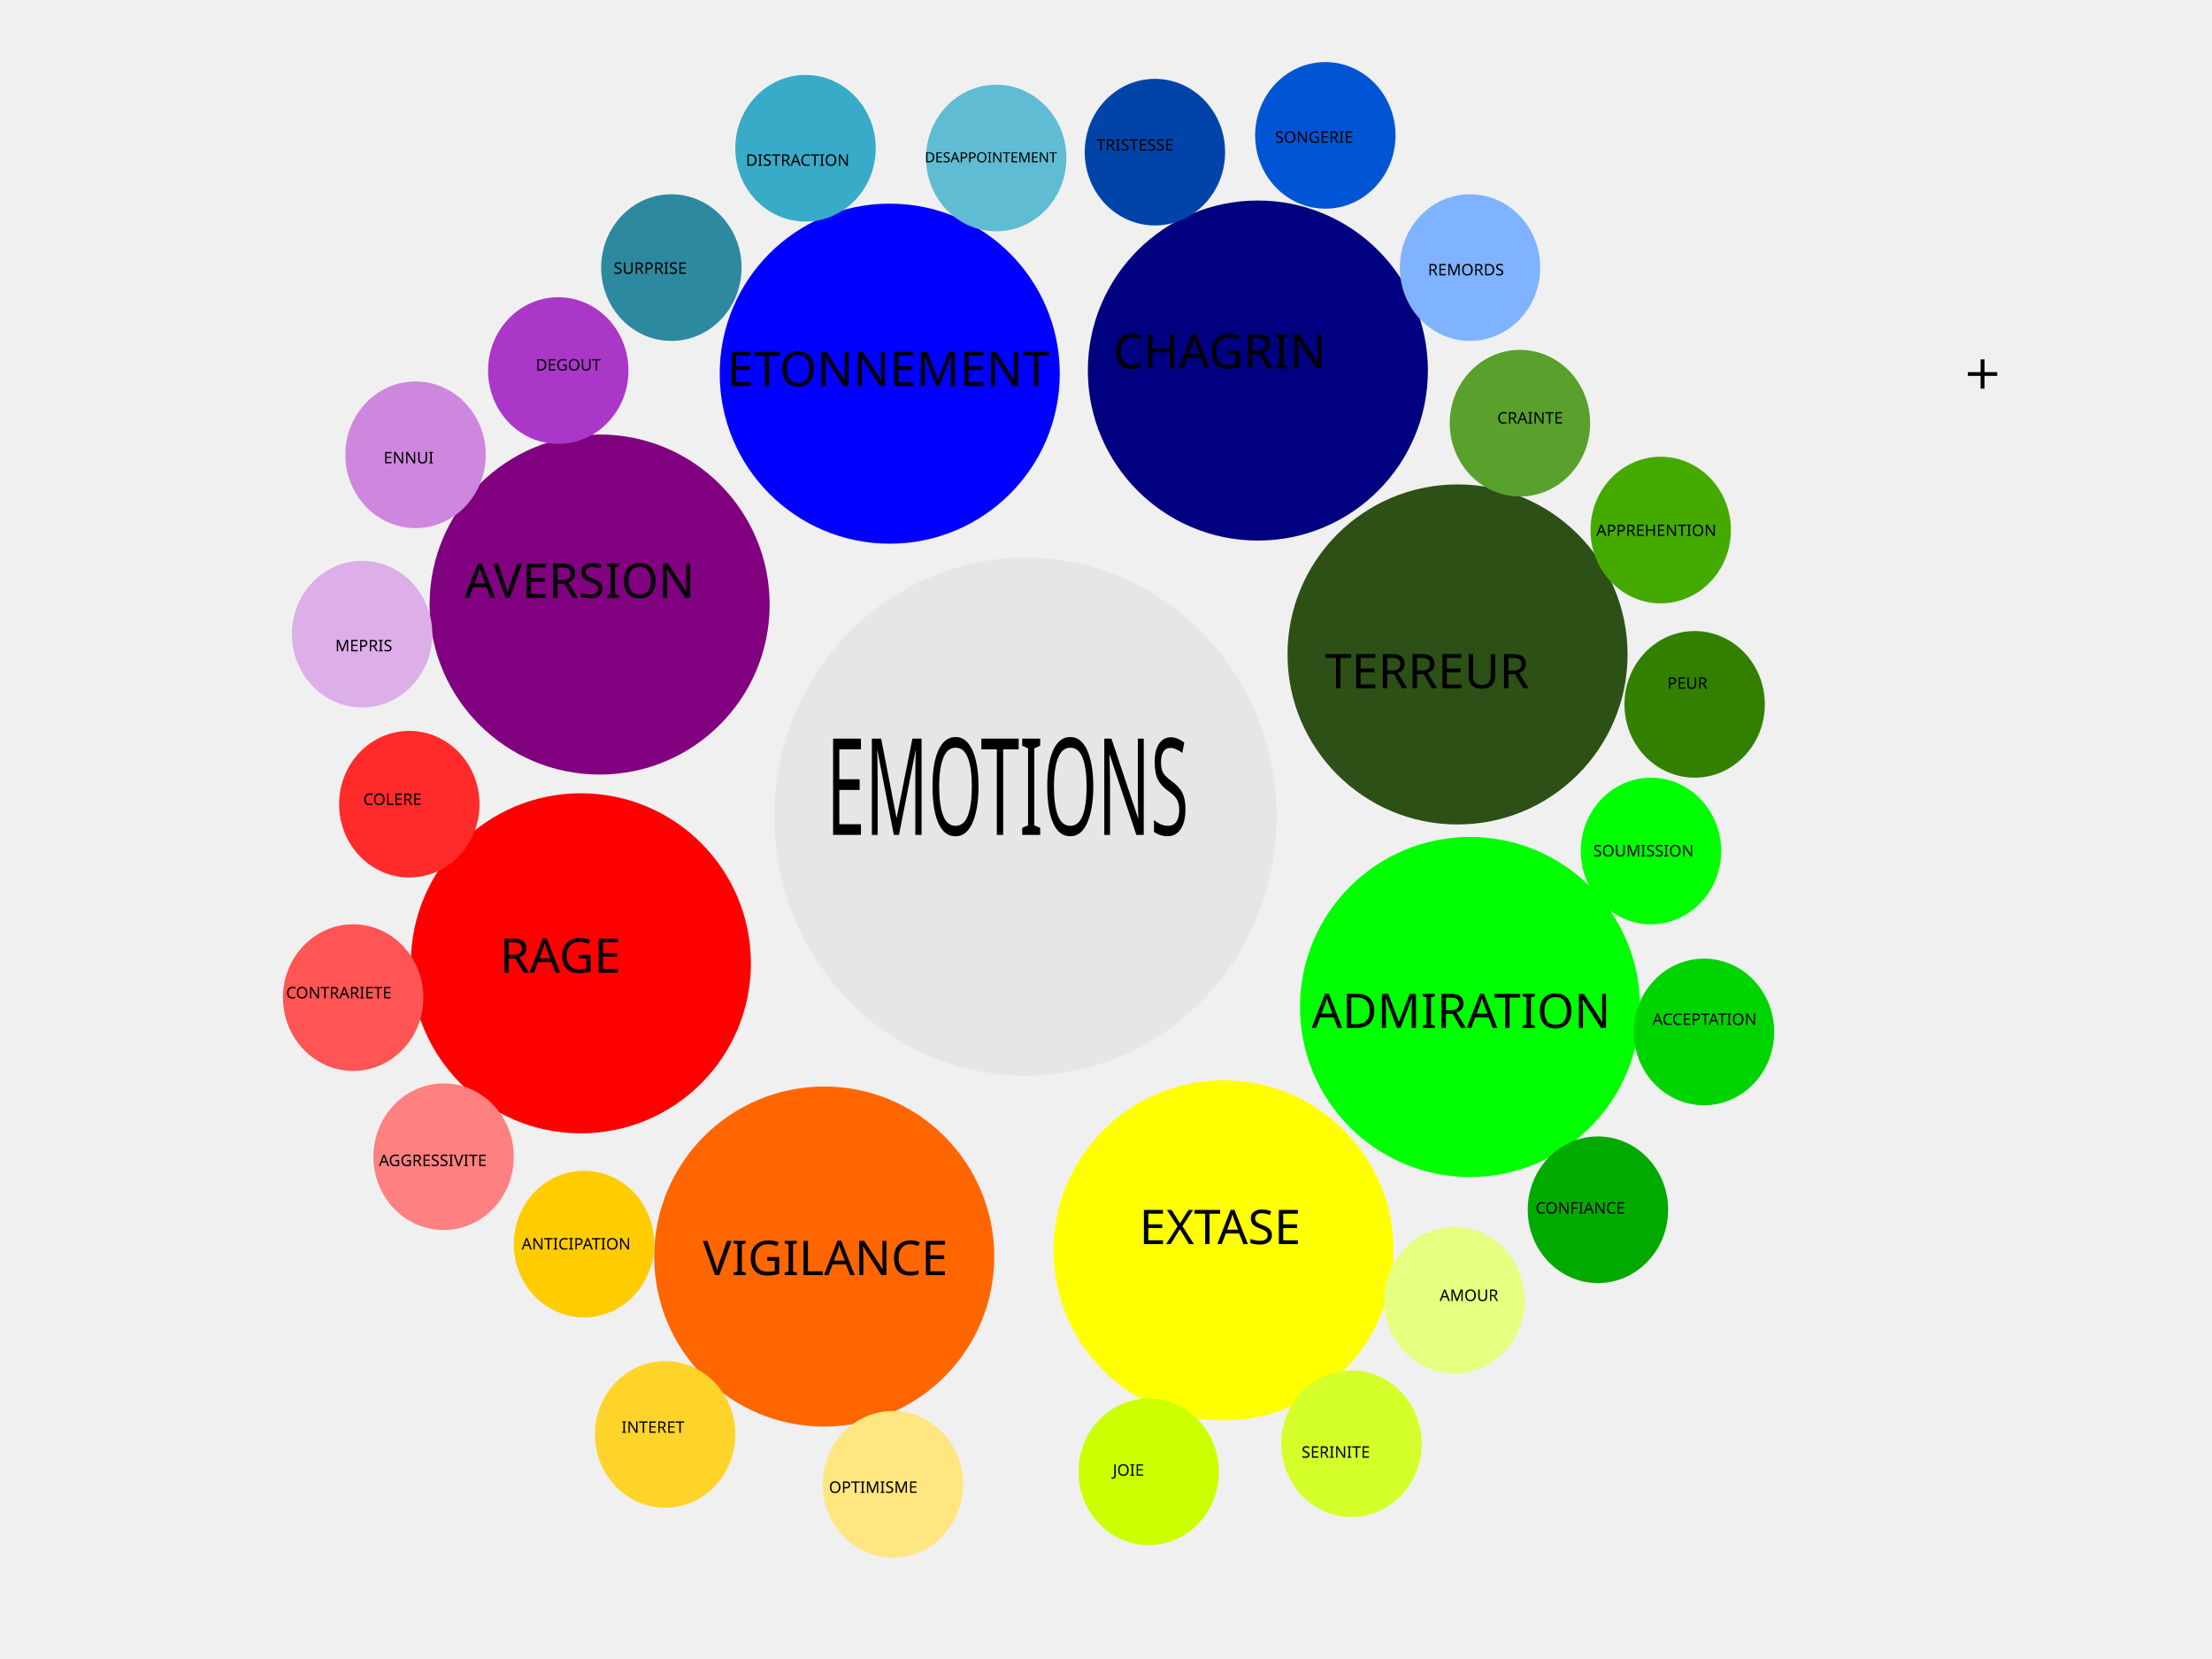
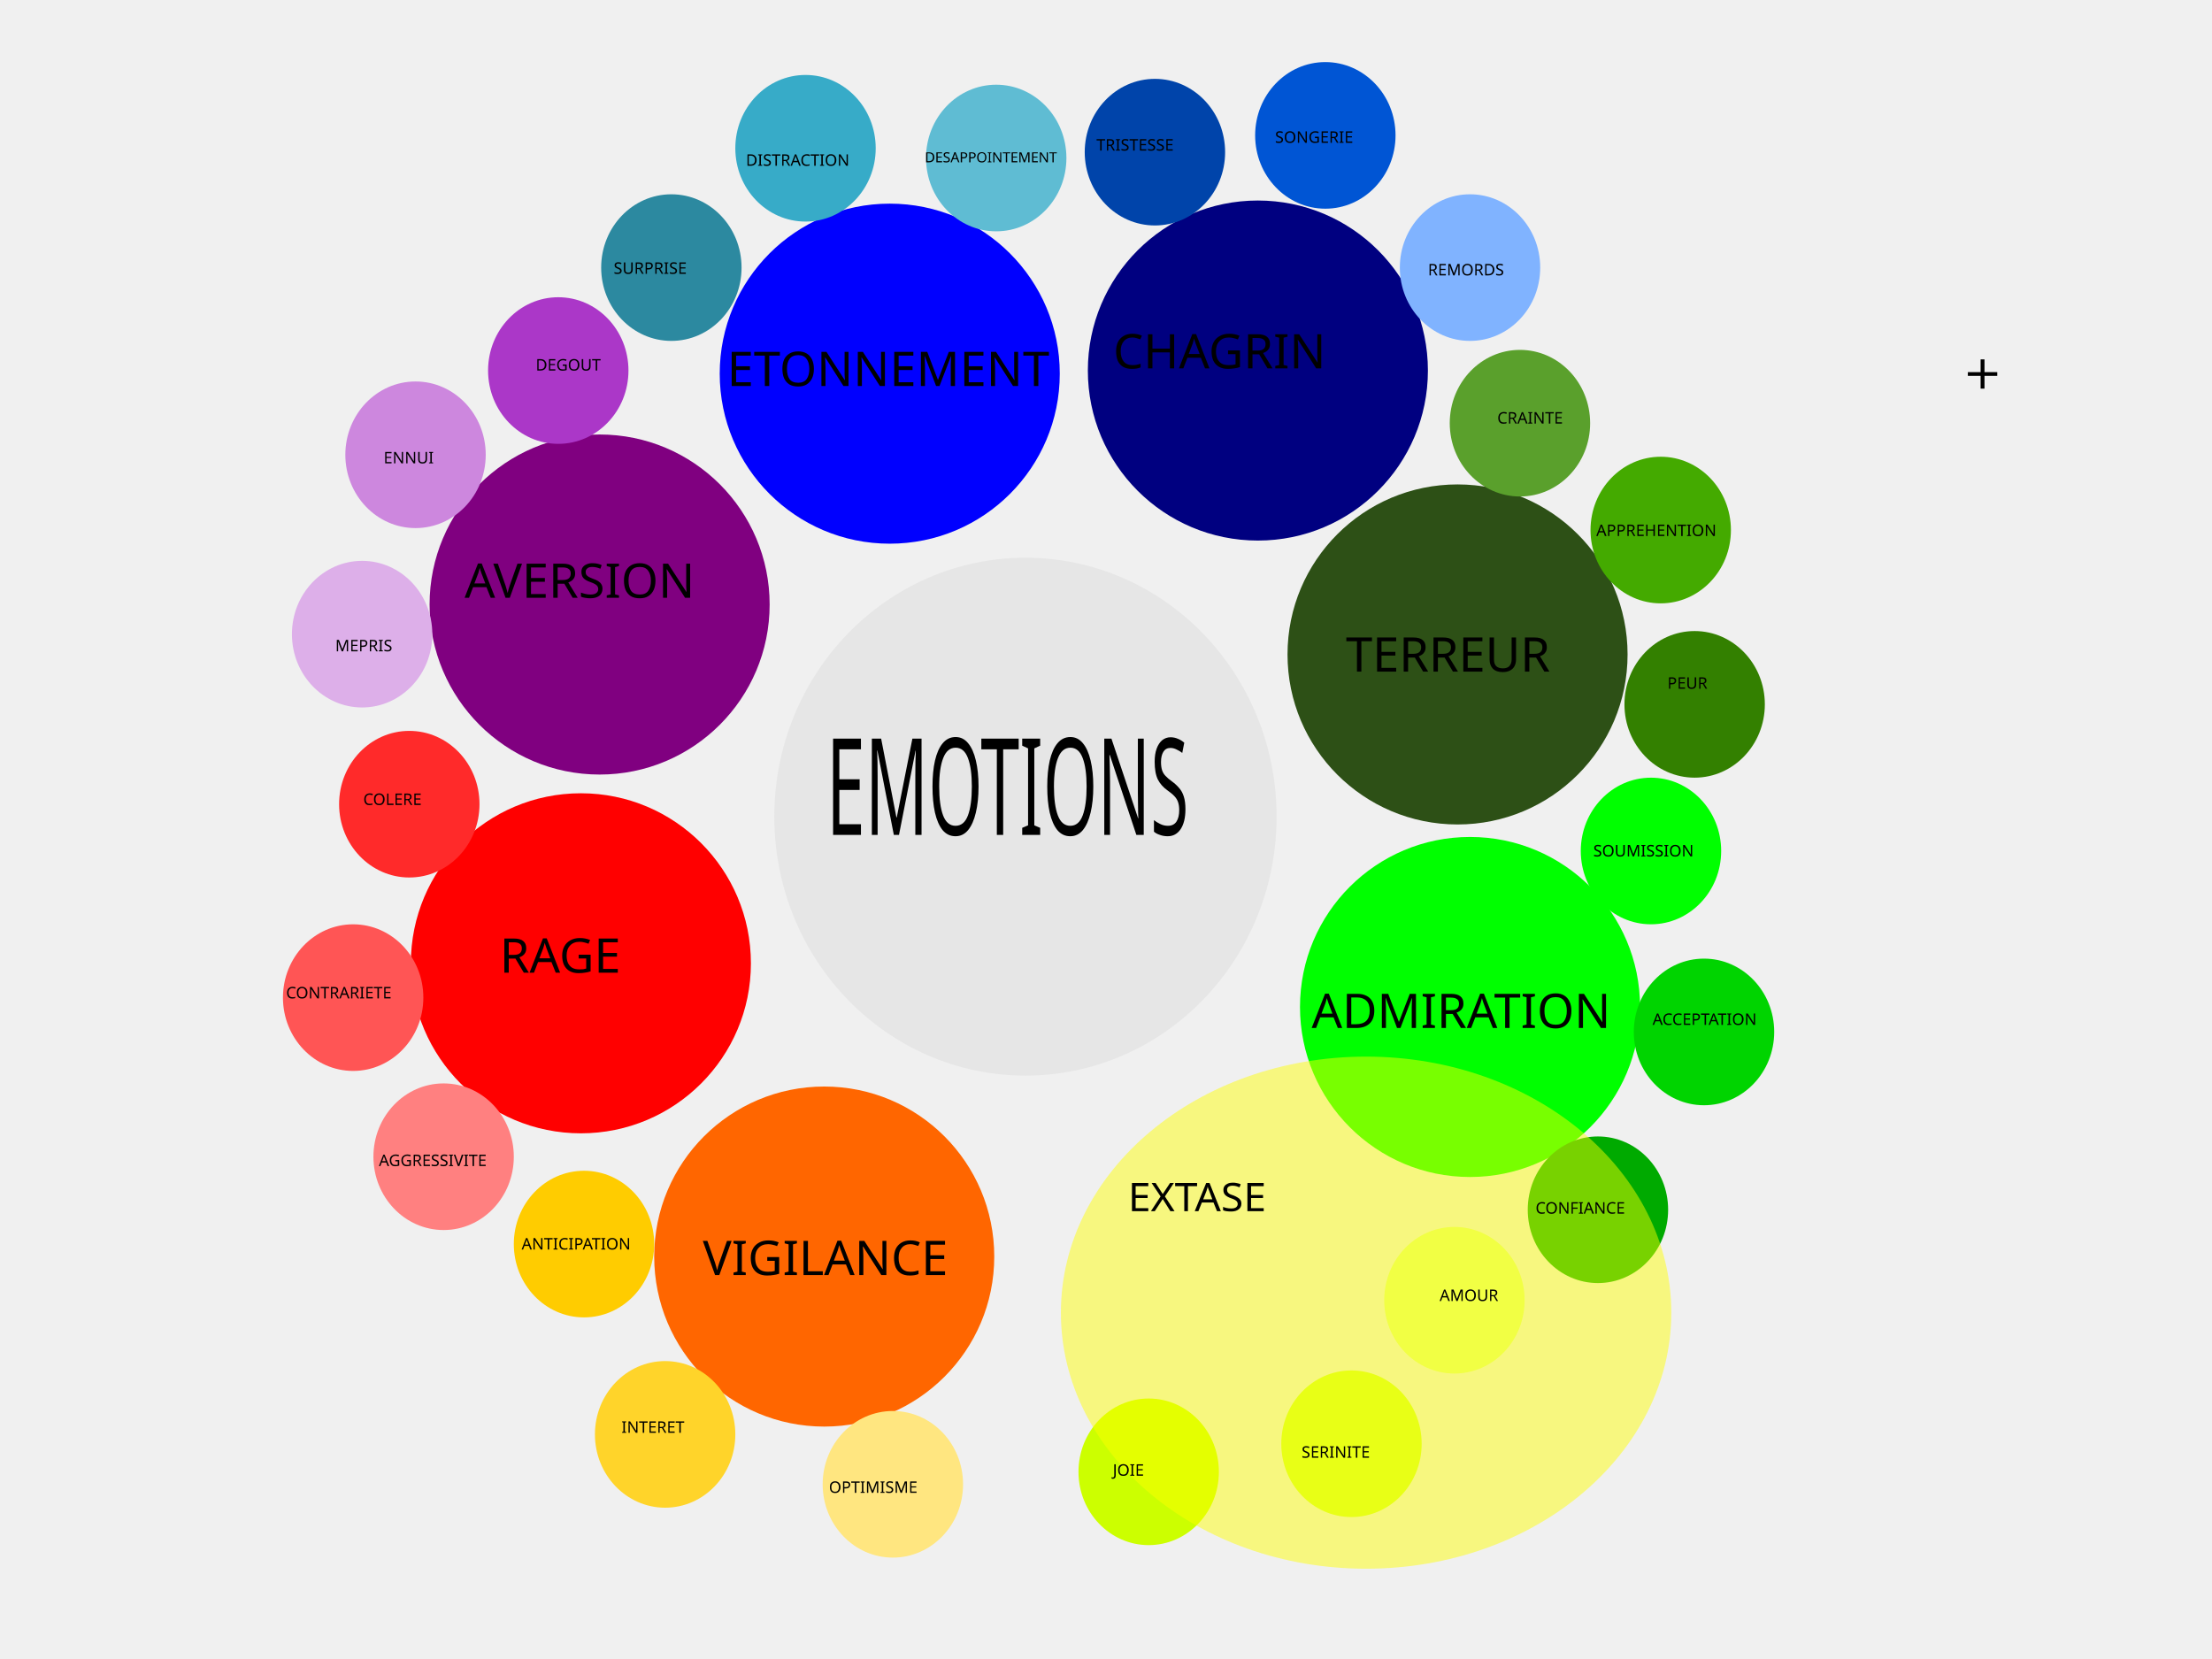
<svg xmlns="http://www.w3.org/2000/svg" width="800" height="600" viewBox="0 0 211.667 158.75" version="1.1" id="svg16">
  <defs id="defs10" />
  <g id="layer1" transform="translate(0,-138.25)">
    <ellipse style="fill:#ffffff;stroke-width:0.072" id="path18" cx="109.794" cy="211.449" rx="8.532" ry="7.679" />
    <circle style="fill:#00ff00;stroke-width:0.072" id="path180-7" cx="140.667" cy="234.608" r="16.27" />
    <circle style="fill:#2d5016;stroke-width:0.072" id="path180-6" cx="139.473" cy="200.874" r="16.27" />
    <circle style="fill:#800080;stroke-width:0.072" id="path180-4" cx="57.377" cy="196.097" r="16.27" />
    <circle style="fill:#ff6600;stroke-width:0.072" id="path180-6-8" cx="78.871" cy="258.49" r="16.27" />
-     <circle style="fill:#ffff00;stroke-width:0.072" id="path180-6-3" cx="117.083" cy="257.893" r="16.27" />
    <circle style="fill:#ff0000;stroke-width:0.072" id="path180-6-9" cx="55.585" cy="230.428" r="16.27" />
    <circle style="fill:#000080;stroke-width:0.072" id="path180-6-0" cx="120.367" cy="173.707" r="16.27" />
    <circle style="fill:#0000ff;stroke-width:0.072" id="path180-6-94" cx="85.14" cy="174.006" r="16.27" />
    <ellipse style="fill:#e6e6e6;stroke-width:0.072" id="path329" cx="98.126" cy="216.397" rx="24.032" ry="24.778" />
    <path style="fill:#e6e6e6;stroke-width:0.072" id="path333-7" cy="-145.626" cx="622.322" r="17.088" d="" />
    <path style="fill:#e6e6e6;stroke-width:0.072" id="path333-2" cy="-145.626" cx="622.322" r="17.088" d="" />
    <path style="fill:#e6e6e6;stroke-width:0.072" id="path333-0" cy="-145.626" cx="622.322" r="17.088" d="" />
    <path style="fill:#e6e6e6;stroke-width:0.072" id="path333-8" cy="-145.626" cx="622.322" r="17.088" d="" />
    <path style="fill:#e6e6e6;stroke-width:0.072" id="path333-20" cy="-145.626" cx="622.322" r="17.088" d="" />
    <path style="fill:#e6e6e6;stroke-width:0.072" id="path333-5" cy="-145.626" cx="622.322" r="17.088" d="" />
    <path style="fill:#e6e6e6;stroke-width:0.072" id="path333-4" cy="-145.626" cx="622.322" r="17.088" d="" />
    <path style="fill:#e6e6e6;stroke-width:0.072" id="path333-6" cy="-145.626" cx="622.322" r="17.088" d="" />
    <path style="fill:#e6e6e6;stroke-width:0.072" id="path333-07" cy="-145.626" cx="622.322" r="17.088" d="" />
    <path style="fill:#e6e6e6;stroke-width:0.072" id="path333-75" cy="-145.626" cx="622.322" r="17.088" d="" />
    <path style="fill:#e6e6e6;stroke-width:0.072" id="path333-08" cy="-145.626" cx="622.322" r="17.088" d="" />
    <path style="fill:#e6e6e6;stroke-width:0.072" id="path333-9" cy="-145.626" cx="622.322" r="17.088" d="" />
    <path style="fill:#e6e6e6;stroke-width:0.072" id="path333-61" cy="-145.626" cx="622.322" r="17.088" d="" />
    <ellipse style="fill:#ccff00;stroke-width:0.072" id="path469-6" cx="109.918" cy="279.089" rx="6.717" ry="7.015" />
    <ellipse style="fill:#d4ff2a;stroke-width:0.072" id="path469-5" cx="129.323" cy="276.402" rx="6.717" ry="7.015" />
    <ellipse style="fill:#e5ff80;stroke-width:0.072" id="path469-69" cx="139.174" cy="262.67" rx="6.717" ry="7.015" />
    <ellipse style="fill:#00aa00;stroke-width:0.072" id="path469-0" cx="152.907" cy="254.012" rx="6.717" ry="7.015" />
    <ellipse style="fill:#00d400;stroke-width:0.072" id="path469-8" cx="163.057" cy="236.996" rx="6.717" ry="7.015" />
    <ellipse style="fill:#00ff00;stroke-width:0.072" id="path469-50" cx="157.982" cy="219.681" rx="6.717" ry="7.015" />
    <ellipse style="fill:#338000;stroke-width:0.072" id="path469-52" cx="162.161" cy="205.65" rx="6.717" ry="7.015" />
    <ellipse style="fill:#44aa00;stroke-width:0.072" id="path469-7" cx="158.915" cy="188.97" rx="6.717" ry="7.015" />
    <ellipse style="fill:#5aa02c;stroke-width:0.072" id="path469-65" cx="145.444" cy="178.745" rx="6.717" ry="7.015" />
    <ellipse style="fill:#80b3ff;stroke-width:0.072" id="path469-68" cx="140.667" cy="163.856" rx="6.717" ry="7.015" />
    <ellipse style="fill:#0055d4;stroke-width:0.072" id="path469-2" cx="126.822" cy="151.205" rx="6.717" ry="7.015" />
    <ellipse style="fill:#0044aa;stroke-width:0.072" id="path469-04" cx="110.515" cy="152.81" rx="6.717" ry="7.015" />
    <ellipse style="fill:#5fbcd3;stroke-width:0.072" id="path469-88" cx="95.328" cy="153.37" rx="6.717" ry="7.015" />
    <ellipse style="fill:#37abc8;stroke-width:0.072" id="path469-79" cx="77.08" cy="152.437" rx="6.717" ry="7.015" />
    <ellipse style="fill:#2c89a0;stroke-width:0.072" id="path469-24" cx="64.243" cy="163.856" rx="6.717" ry="7.015" />
    <ellipse style="fill:#ab37c8;stroke-width:0.072" id="path469-76" cx="53.421" cy="173.707" rx="6.717" ry="7.015" />
    <ellipse style="fill:#cd87de;stroke-width:0.072" id="path469-05" cx="39.763" cy="181.768" rx="6.717" ry="7.015" />
    <ellipse style="fill:#ddafe9;stroke-width:0.072" id="path469-524" cx="34.651" cy="198.933" rx="6.717" ry="7.015" />
    <ellipse style="fill:#ff2a2a;stroke-width:0.072" id="path469-87" cx="39.166" cy="215.203" rx="6.717" ry="7.015" />
    <ellipse style="fill:#ff5555;stroke-width:0.072" id="path469-27" cx="33.793" cy="233.712" rx="6.717" ry="7.015" />
    <ellipse style="fill:#ff8080;stroke-width:0.072" id="path469-29" cx="42.45" cy="248.937" rx="6.717" ry="7.015" />
    <ellipse style="fill:#ffcc00;stroke-width:0.072" id="path469-3" cx="55.884" cy="257.296" rx="6.717" ry="7.015" />
    <ellipse style="fill:#ffd42a;stroke-width:0.072" id="path469-64" cx="63.646" cy="275.507" rx="6.717" ry="7.015" />
    <ellipse style="fill:#ffe680;stroke-width:0.072" id="path469-9" cx="85.439" cy="280.283" rx="6.717" ry="7.015" />
    <flowRoot xml:space="preserve" id="flowRoot670" style="font-style:normal;font-weight:normal;font-size:40px;line-height:1.25;font-family:sans-serif;letter-spacing:0px;word-spacing:0px;fill:#000000;fill-opacity:1;stroke:none" transform="matrix(0.2707942,0,0,0.2707942,11.10424,223.7397)">
      <flowRegion id="flowRegion672">
        <rect id="rect674" width="308.333" height="95.833" x="508.333" y="701.05" />
      </flowRegion>
      <flowPara id="flowPara676" />
    </flowRoot>
    <flowRoot xml:space="preserve" id="flowRoot678" style="font-style:normal;font-weight:normal;font-size:64px;line-height:1.25;font-family:sans-serif;letter-spacing:0px;word-spacing:0px;fill:#000000;fill-opacity:1;stroke:none" transform="matrix(0.07164764,0,0,0.07164764,11.10424,141.6891)">
      <flowRegion id="flowRegion680" style="font-size:64px">
        <rect id="rect682" width="300" height="108.333" x="516.667" y="692.717" style="font-size:64px" />
      </flowRegion>
      <flowPara id="flowPara684" />
    </flowRoot>
    <flowRoot xml:space="preserve" id="flowRoot686" style="font-style:normal;font-weight:normal;font-size:40px;line-height:1.25;font-family:sans-serif;letter-spacing:0px;word-spacing:0px;fill:#000000;fill-opacity:1;stroke:none" transform="matrix(0.2707942,0,0,0.2707942,11.10424,223.7397)">
      <flowRegion id="flowRegion688">
        <rect id="rect690" width="258.333" height="79.167" x="491.667" y="1192.717" />
      </flowRegion>
      <flowPara id="flowPara692" />
    </flowRoot>
    <flowRoot xml:space="preserve" id="flowRoot694" style="font-style:normal;font-weight:normal;font-size:40px;line-height:1.25;font-family:sans-serif;letter-spacing:0px;word-spacing:0px;fill:#000000;fill-opacity:1;stroke:none" transform="matrix(0.2707942,0,0,0.2707942,11.10424,223.7397)">
      <flowRegion id="flowRegion696">
        <rect id="rect698" width="275" height="100" x="508.333" y="1184.383" />
      </flowRegion>
      <flowPara id="flowPara700" />
    </flowRoot>
    <text xml:space="preserve" style="font-style:normal;font-weight:normal;font-size:2.866px;line-height:1.25;font-family:sans-serif;letter-spacing:0px;word-spacing:0px;fill:#000000;fill-opacity:1;stroke:none;stroke-width:0.072" x="106.037" y="258.789" id="text148">
      <tspan id="tspan146" x="106.037" y="261.403" style="stroke-width:0.072" />
    </text>
-     <text xml:space="preserve" style="font-style:normal;font-weight:normal;font-size:4.585px;line-height:1.25;font-family:sans-serif;letter-spacing:0px;word-spacing:0px;fill:#000000;fill-opacity:1;stroke:none;stroke-width:0.072" x="109.023" y="257.296" id="text152">
-       <tspan id="tspan150" x="109.023" y="257.296" style="stroke-width:0.072">EXTASE</tspan>
+     <ellipse style="fill:#ffff00;fill-opacity:0.472;stroke-width:0.072" id="path180-6-3" cx="130.722" cy="263.859" rx="29.205" ry="24.502" />
+     <text xml:space="preserve" style="font-style:normal;font-weight:normal;font-size:3.851px;line-height:1.25;font-family:sans-serif;letter-spacing:0px;word-spacing:0px;fill:#000000;fill-opacity:1;stroke:none;stroke-width:0.072" x="105.965" y="258.877" id="text152" transform="scale(1.018612,0.9817279)">
+       <tspan id="tspan150" x="105.965" y="258.877" style="stroke-width:0.072">EXTASE</tspan>
    </text>
    <text xml:space="preserve" style="font-style:normal;font-weight:normal;font-size:4.585px;line-height:1.25;font-family:sans-serif;letter-spacing:0px;word-spacing:0px;fill:#000000;fill-opacity:1;stroke:none;stroke-width:0.072" x="89.618" y="214.606" id="text156">
      <tspan id="tspan154" x="89.618" y="218.79" style="stroke-width:0.072" />
    </text>
    <text xml:space="preserve" style="font-style:normal;font-weight:normal;font-size:4.585px;line-height:1.25;font-family:sans-serif;text-align:center;letter-spacing:0px;word-spacing:0px;text-anchor:middle;fill:#000000;fill-opacity:1;stroke:none;stroke-width:0.072" x="101.407" y="214.905" id="text160">
      <tspan id="tspan158" x="101.407" y="219.088" style="text-align:center;text-anchor:middle;stroke-width:0.072" />
    </text>
    <flowRoot xml:space="preserve" id="flowRoot162" style="font-style:normal;font-weight:normal;font-size:64px;line-height:1.25;font-family:sans-serif;letter-spacing:0px;word-spacing:0px;fill:#000000;fill-opacity:1;stroke:none" transform="matrix(0.2707942,0,0,0.2707942,11.10424,223.7397)">
      <flowRegion id="flowRegion164">
        <rect id="rect166" width="100" height="241.667" x="1095.833" y="1001.05" />
      </flowRegion>
      <flowPara id="flowPara168" />
    </flowRoot>
    <text xml:space="preserve" style="font-style:normal;font-weight:normal;font-size:4.585px;line-height:1.25;font-family:sans-serif;letter-spacing:0px;word-spacing:0px;fill:#000000;fill-opacity:1;stroke:none;stroke-width:0.072" x="47.824" y="231.324" id="text172">
      <tspan id="tspan170" x="47.824" y="231.324" style="stroke-width:0.072">RAGE</tspan>
    </text>
    <text xml:space="preserve" style="font-style:normal;font-weight:normal;font-size:4.585px;line-height:1.25;font-family:sans-serif;letter-spacing:0px;word-spacing:0px;fill:#000000;fill-opacity:1;stroke:none;stroke-width:0.072" x="132.905" y="234.309" id="text176">
      <tspan id="tspan174" x="132.905" y="238.493" style="stroke-width:0.072" />
    </text>
    <text xml:space="preserve" style="font-style:normal;font-weight:normal;font-size:4.585px;line-height:1.25;font-family:sans-serif;letter-spacing:0px;word-spacing:0px;fill:#000000;fill-opacity:1;stroke:none;stroke-width:0.072" x="126.935" y="235.503" id="text180">
      <tspan id="tspan178" x="126.935" y="239.687" style="stroke-width:0.072" />
    </text>
    <flowRoot xml:space="preserve" id="flowRoot184" style="font-style:normal;font-weight:normal;font-size:64px;line-height:1.25;font-family:sans-serif;letter-spacing:0px;word-spacing:0px;fill:#000000;fill-opacity:1;stroke:none" transform="matrix(0.2707942,0,0,0.2707942,11.10424,223.7397)">
      <flowRegion id="flowRegion186">
        <rect id="rect188" width="100" height="108.333" x="1616.667" y="1305.217" />
      </flowRegion>
      <flowPara id="flowPara190" />
    </flowRoot>
    <flowRoot xml:space="preserve" id="flowRoot192" style="font-style:normal;font-weight:normal;font-size:64px;line-height:1.25;font-family:sans-serif;letter-spacing:0px;word-spacing:0px;fill:#000000;fill-opacity:1;stroke:none" transform="matrix(0.2707942,0,0,0.2707942,11.10424,223.7397)">
      <flowRegion id="flowRegion194">
        <rect id="rect196" width="245.833" height="104.167" x="1008.333" y="1309.383" />
      </flowRegion>
      <flowPara id="flowPara198" />
    </flowRoot>
    <path style="font-style:normal;font-weight:normal;font-size:16.933px;line-height:1.25;font-family:sans-serif;letter-spacing:0px;word-spacing:0px;fill:#000000;fill-opacity:1;stroke:none;stroke-width:0.072" d="m 189.525,172.639 v 1.22 h -1.22 v 0.358 h 1.22 v 1.22 h 0.372 v -1.22 h 1.22 v -0.358 h -1.22 v -1.22 z" id="text202" />
    <text xml:space="preserve" style="font-style:normal;font-weight:normal;font-size:0.764px;line-height:1.25;font-family:sans-serif;letter-spacing:0px;word-spacing:0px;fill:#000000;fill-opacity:1;stroke:none;stroke-width:0.072" x="156.116" y="188.111" id="text207">
      <tspan id="tspan205" x="156.116" y="188.809" style="stroke-width:0.072" />
    </text>
    <text xml:space="preserve" style="font-style:normal;font-weight:normal;font-size:1.528px;line-height:1.25;font-family:sans-serif;letter-spacing:0px;word-spacing:0px;fill:#000000;fill-opacity:1;stroke:none;stroke-width:0.072" x="156.862" y="188.335" id="text211">
      <tspan id="tspan209" x="156.862" y="189.73" style="stroke-width:0.072" />
    </text>
    <text xml:space="preserve" style="font-style:normal;font-weight:normal;font-size:1.528px;line-height:1.25;font-family:sans-serif;letter-spacing:0px;word-spacing:0px;fill:#000000;fill-opacity:1;stroke:none;stroke-width:0.072" x="159.549" y="204.158" id="text215">
      <tspan id="tspan213" x="159.549" y="204.158" style="stroke-width:0.072">PEUR</tspan>
    </text>
    <text xml:space="preserve" style="font-style:normal;font-weight:normal;font-size:1.528px;line-height:1.25;font-family:sans-serif;letter-spacing:0px;word-spacing:0px;fill:#000000;fill-opacity:1;stroke:none;stroke-width:0.072" x="154.997" y="188.335" id="text219">
      <tspan id="tspan217" x="154.997" y="189.73" style="stroke-width:0.072" />
    </text>
    <text xml:space="preserve" style="font-style:normal;font-weight:normal;font-size:1.528px;line-height:1.25;font-family:sans-serif;letter-spacing:0px;word-spacing:0px;fill:#000000;fill-opacity:1;stroke:none;stroke-width:0.072" x="146.936" y="254.385" id="text223">
      <tspan id="tspan221" x="146.936" y="254.385" style="stroke-width:0.072">CONFIANCE</tspan>
    </text>
    <text xml:space="preserve" style="font-style:normal;font-weight:normal;font-size:1.528px;line-height:1.25;font-family:sans-serif;letter-spacing:0px;word-spacing:0px;fill:#000000;fill-opacity:1;stroke:none;stroke-width:0.072" x="158.131" y="236.324" id="text227">
      <tspan id="tspan225" x="158.131" y="236.324" style="stroke-width:0.072">ACCEPTATION</tspan>
    </text>
    <text xml:space="preserve" style="font-style:normal;font-weight:normal;font-size:1.528px;line-height:1.25;font-family:sans-serif;letter-spacing:0px;word-spacing:0px;fill:#000000;fill-opacity:1;stroke:none;stroke-width:0.072" x="103.873" y="279.686" id="text231">
      <tspan id="tspan229" x="103.873" y="281.08" style="stroke-width:0.072" />
    </text>
    <text xml:space="preserve" style="font-style:normal;font-weight:normal;font-size:1.528px;line-height:1.25;font-family:sans-serif;letter-spacing:0px;word-spacing:0px;fill:#000000;fill-opacity:1;stroke:none;stroke-width:0.072" x="106.485" y="279.462" id="text235">
      <tspan id="tspan233" x="106.485" y="279.462" style="stroke-width:0.072">JOIE</tspan>
    </text>
    <text xml:space="preserve" style="font-style:normal;font-weight:normal;font-size:1.528px;line-height:1.25;font-family:sans-serif;letter-spacing:0px;word-spacing:0px;fill:#000000;fill-opacity:1;stroke:none;stroke-width:0.072" x="124.546" y="277.745" id="text239">
      <tspan id="tspan237" x="124.546" y="277.745" style="stroke-width:0.072">SERINITE</tspan>
    </text>
    <text xml:space="preserve" style="font-style:normal;font-weight:normal;font-size:1.528px;line-height:1.25;font-family:sans-serif;letter-spacing:0px;word-spacing:0px;fill:#000000;fill-opacity:1;stroke:none;stroke-width:0.072" x="49.913" y="257.819" id="text243">
      <tspan id="tspan241" x="49.913" y="257.819" style="stroke-width:0.072">ANTICIPATION</tspan>
    </text>
    <text xml:space="preserve" style="font-style:normal;font-weight:normal;font-size:1.528px;line-height:1.25;font-family:sans-serif;letter-spacing:0px;word-spacing:0px;fill:#000000;fill-opacity:1;stroke:none;stroke-width:0.072" x="59.466" y="275.357" id="text247">
      <tspan id="tspan245" x="59.466" y="275.357" style="stroke-width:0.072">INTERET</tspan>
    </text>
    <text xml:space="preserve" style="font-style:normal;font-weight:normal;font-size:1.528px;line-height:1.25;font-family:sans-serif;letter-spacing:0px;word-spacing:0px;fill:#000000;fill-opacity:1;stroke:none;stroke-width:0.072" x="34.763" y="215.278" id="text251">
      <tspan id="tspan249" x="34.763" y="215.278" style="stroke-width:0.072">COLERE</tspan>
    </text>
    <text xml:space="preserve" style="font-style:normal;font-weight:normal;font-size:1.528px;line-height:1.25;font-family:sans-serif;letter-spacing:0px;word-spacing:0px;fill:#000000;fill-opacity:1;stroke:none;stroke-width:0.072" x="27.374" y="233.787" id="text255">
      <tspan id="tspan253" x="27.374" y="233.787" style="stroke-width:0.072">CONTRARIETE</tspan>
    </text>
    <text xml:space="preserve" style="font-style:normal;font-weight:normal;font-size:1.528px;line-height:1.25;font-family:sans-serif;letter-spacing:0px;word-spacing:0px;fill:#000000;fill-opacity:1;stroke:none;stroke-width:0.072" x="48.794" y="174.827" id="text259">
      <tspan id="tspan257" x="48.794" y="176.221" style="stroke-width:0.072" />
    </text>
    <text xml:space="preserve" style="font-style:normal;font-weight:normal;font-size:1.528px;line-height:1.25;font-family:sans-serif;letter-spacing:0px;word-spacing:0px;fill:#000000;fill-opacity:1;stroke:none;stroke-width:0.072" x="51.257" y="173.707" id="text263">
      <tspan id="tspan261" x="51.257" y="173.707" style="stroke-width:0.072">DEGOUT</tspan>
    </text>
    <text xml:space="preserve" style="font-style:normal;font-weight:normal;font-size:1.528px;line-height:1.25;font-family:sans-serif;letter-spacing:0px;word-spacing:0px;fill:#000000;fill-opacity:1;stroke:none;stroke-width:0.072" x="36.703" y="182.589" id="text267">
      <tspan id="tspan265" x="36.703" y="182.589" style="stroke-width:0.072">ENNUI</tspan>
    </text>
    <text xml:space="preserve" style="font-style:normal;font-weight:normal;font-size:1.528px;line-height:1.25;font-family:sans-serif;letter-spacing:0px;word-spacing:0px;fill:#000000;fill-opacity:1;stroke:none;stroke-width:0.072" x="58.72" y="164.453" id="text271">
      <tspan id="tspan269" x="58.72" y="164.453" style="stroke-width:0.072">SURPRISE</tspan>
    </text>
    <text xml:space="preserve" style="font-style:normal;font-weight:normal;font-size:1.528px;line-height:1.25;font-family:sans-serif;letter-spacing:0px;word-spacing:0px;fill:#000000;fill-opacity:1;stroke:none;stroke-width:0.072" x="71.37" y="154.116" id="text275">
      <tspan id="tspan273" x="71.37" y="154.116" style="stroke-width:0.072">DISTRACTION</tspan>
    </text>
    <text xml:space="preserve" style="font-style:normal;font-weight:normal;font-size:1.528px;line-height:1.25;font-family:sans-serif;letter-spacing:0px;word-spacing:0px;fill:#000000;fill-opacity:1;stroke:none;stroke-width:0.072" x="104.918" y="152.661" id="text279">
      <tspan id="tspan277" x="104.918" y="152.661" style="stroke-width:0.072">TRISTESSE</tspan>
    </text>
    <text xml:space="preserve" style="font-style:normal;font-weight:normal;font-size:1.528px;line-height:1.25;font-family:sans-serif;letter-spacing:0px;word-spacing:0px;fill:#000000;fill-opacity:1;stroke:none;stroke-width:0.072" x="122.009" y="151.914" id="text283">
      <tspan id="tspan281" x="122.009" y="151.914" style="stroke-width:0.072">SONGERIE</tspan>
    </text>
    <text xml:space="preserve" style="font-style:normal;font-weight:normal;font-size:1.528px;line-height:1.25;font-family:sans-serif;letter-spacing:0px;word-spacing:0px;fill:#000000;fill-opacity:1;stroke:none;stroke-width:0.072" x="152.459" y="220.204" id="text287">
      <tspan id="tspan285" x="152.459" y="220.204" style="stroke-width:0.072">SOUMISSION</tspan>
    </text>
    <text xml:space="preserve" style="font-style:normal;font-weight:normal;font-size:1.528px;line-height:1.25;font-family:sans-serif;letter-spacing:0px;word-spacing:0px;fill:#000000;fill-opacity:1;stroke:none;stroke-width:0.072" x="139.1" y="179.081" id="text291">
      <tspan id="tspan289" x="139.1" y="180.475" style="stroke-width:0.072" />
    </text>
    <text xml:space="preserve" style="font-style:normal;font-weight:normal;font-size:1.528px;line-height:1.25;font-family:sans-serif;letter-spacing:0px;word-spacing:0px;fill:#000000;fill-opacity:1;stroke:none;stroke-width:0.072" x="143.279" y="178.782" id="text295">
      <tspan id="tspan293" x="143.279" y="178.782" style="stroke-width:0.072">CRAINTE</tspan>
    </text>
    <text xml:space="preserve" style="font-style:normal;font-weight:normal;font-size:1.528px;line-height:1.25;font-family:sans-serif;letter-spacing:0px;word-spacing:0px;fill:#000000;fill-opacity:1;stroke:none;stroke-width:0.072" x="133.801" y="262.222" id="text299">
      <tspan id="tspan297" x="133.801" y="263.616" style="stroke-width:0.072" />
    </text>
    <text xml:space="preserve" style="font-style:normal;font-weight:normal;font-size:1.528px;line-height:1.25;font-family:sans-serif;letter-spacing:0px;word-spacing:0px;fill:#000000;fill-opacity:1;stroke:none;stroke-width:0.072" x="137.756" y="262.744" id="text303">
      <tspan id="tspan301" x="137.756" y="262.744" style="stroke-width:0.072">AMOUR</tspan>
    </text>
    <text xml:space="preserve" style="font-style:normal;font-weight:normal;font-size:1.528px;line-height:1.25;font-family:sans-serif;letter-spacing:0px;word-spacing:0px;fill:#000000;fill-opacity:1;stroke:none;stroke-width:0.072" x="79.319" y="281.104" id="text307">
      <tspan id="tspan305" x="79.319" y="281.104" style="stroke-width:0.072">OPTIMISME</tspan>
    </text>
    <text xml:space="preserve" style="font-style:normal;font-weight:normal;font-size:1.528px;line-height:1.25;font-family:sans-serif;letter-spacing:0px;word-spacing:0px;fill:#000000;fill-opacity:1;stroke:none;stroke-width:0.072" x="36.256" y="249.833" id="text311">
      <tspan id="tspan309" x="36.256" y="249.833" style="stroke-width:0.072">AGGRESSIVITE</tspan>
    </text>
    <text xml:space="preserve" style="font-style:normal;font-weight:normal;font-size:1.528px;line-height:1.25;font-family:sans-serif;letter-spacing:0px;word-spacing:0px;fill:#000000;fill-opacity:1;stroke:none;stroke-width:0.072" x="29.091" y="200.948" id="text315">
      <tspan id="tspan313" x="29.091" y="202.343" style="stroke-width:0.072" />
    </text>
    <text xml:space="preserve" style="font-style:normal;font-weight:normal;font-size:1.528px;line-height:1.25;font-family:sans-serif;letter-spacing:0px;word-spacing:0px;fill:#000000;fill-opacity:1;stroke:none;stroke-width:0.072" x="32.076" y="200.575" id="text319">
      <tspan id="tspan317" x="32.076" y="200.575" style="stroke-width:0.072">MEPRIS</tspan>
    </text>
    <text xml:space="preserve" style="font-style:normal;font-weight:normal;font-size:1.528px;line-height:1.25;font-family:sans-serif;letter-spacing:0px;word-spacing:0px;fill:#000000;fill-opacity:1;stroke:none;stroke-width:0.072" x="136.637" y="164.602" id="text323">
      <tspan id="tspan321" x="136.637" y="164.602" style="stroke-width:0.072">REMORDS</tspan>
    </text>
    <text xml:space="preserve" style="font-style:normal;font-weight:normal;font-size:1.528px;line-height:1.25;font-family:sans-serif;letter-spacing:0px;word-spacing:0px;fill:#000000;fill-opacity:1;stroke:none;stroke-width:0.072" x="88.499" y="153.78" id="text327">
      <tspan id="tspan325" x="88.499" y="153.78" style="font-size:1.337px;stroke-width:0.072">DESAPPOINTEMENT</tspan>
    </text>
    <text xml:space="preserve" style="font-style:normal;font-weight:normal;font-size:1.528px;line-height:1.25;font-family:sans-serif;letter-spacing:0px;word-spacing:0px;fill:#000000;fill-opacity:1;stroke:none;stroke-width:0.072" x="152.748" y="189.542" id="text331">
      <tspan id="tspan329" x="152.748" y="189.542" style="stroke-width:0.072">APPREHENTION</tspan>
    </text>
    <text xml:space="preserve" style="font-style:normal;font-weight:normal;font-size:1.528px;line-height:1.25;font-family:sans-serif;letter-spacing:0px;word-spacing:0px;fill:#000000;fill-opacity:1;stroke:none;stroke-width:0.072" x="88.365" y="216.562" id="text335">
      <tspan id="tspan333" x="88.365" y="217.956" style="font-size:5.35px;stroke-width:0.072" />
    </text>
    <text xml:space="preserve" style="font-style:normal;font-weight:normal;font-size:2.649px;line-height:1.25;font-family:sans-serif;letter-spacing:0px;word-spacing:0px;fill:#000000;fill-opacity:1;stroke:none;stroke-width:0.124" x="109.923" y="156.908" id="text339" transform="scale(0.7193117,1.390218)">
      <tspan id="tspan337" x="109.923" y="156.908" style="font-size:9.273px;stroke-width:0.124">EMOTIONS</tspan>
    </text>
    <text xml:space="preserve" style="font-style:normal;font-weight:normal;font-size:4.585px;line-height:1.25;font-family:sans-serif;letter-spacing:0px;word-spacing:0px;fill:#000000;fill-opacity:1;stroke:none;stroke-width:0.072" x="67.255" y="260.258" id="text343">
      <tspan id="tspan341" x="67.255" y="260.258" style="stroke-width:0.072">VIGILANCE</tspan>
    </text>
-     <text xml:space="preserve" style="font-style:normal;font-weight:normal;font-size:4.585px;line-height:1.25;font-family:sans-serif;letter-spacing:0px;word-spacing:0px;fill:#000000;fill-opacity:1;stroke:none;stroke-width:0.072" x="126.784" y="204.107" id="text347">
-       <tspan id="tspan345" x="126.784" y="204.107" style="stroke-width:0.072">TERREUR</tspan>
+     <text xml:space="preserve" style="font-style:normal;font-weight:normal;font-size:4.585px;line-height:1.25;font-family:sans-serif;letter-spacing:0px;word-spacing:0px;fill:#000000;fill-opacity:1;stroke:none;stroke-width:0.072" x="128.786" y="202.513" id="text347">
+       <tspan id="tspan345" x="128.786" y="202.513" style="stroke-width:0.072">TERREUR</tspan>
    </text>
    <text xml:space="preserve" style="font-style:normal;font-weight:normal;font-size:4.585px;line-height:1.25;font-family:sans-serif;letter-spacing:0px;word-spacing:0px;fill:#000000;fill-opacity:1;stroke:none;stroke-width:0.072" x="44.457" y="195.452" id="text351">
      <tspan id="tspan349" x="44.457" y="195.452" style="stroke-width:0.072">AVERSION</tspan>
    </text>
    <text xml:space="preserve" style="font-style:normal;font-weight:normal;font-size:4.585px;line-height:1.25;font-family:sans-serif;letter-spacing:0px;word-spacing:0px;fill:#000000;fill-opacity:1;stroke:none;stroke-width:0.072" x="106.519" y="173.499" id="text355">
      <tspan id="tspan353" x="106.519" y="173.499" style="stroke-width:0.072">CHAGRIN</tspan>
    </text>
    <text xml:space="preserve" style="font-style:normal;font-weight:normal;font-size:4.585px;line-height:1.25;font-family:sans-serif;letter-spacing:0px;word-spacing:0px;fill:#000000;fill-opacity:1;stroke:none;stroke-width:0.072" x="69.577" y="175.187" id="text359">
      <tspan id="tspan357" x="69.577" y="175.187" style="stroke-width:0.072">ETONNEMENT</tspan>
    </text>
    <text xml:space="preserve" style="font-style:normal;font-weight:normal;font-size:4.585px;line-height:1.25;font-family:sans-serif;letter-spacing:0px;word-spacing:0px;fill:#000000;fill-opacity:1;stroke:none;stroke-width:0.072" x="125.517" y="236.616" id="text363">
      <tspan id="tspan361" x="125.517" y="236.616" style="stroke-width:0.072">ADMIRATION</tspan>
    </text>
  </g>
</svg>
